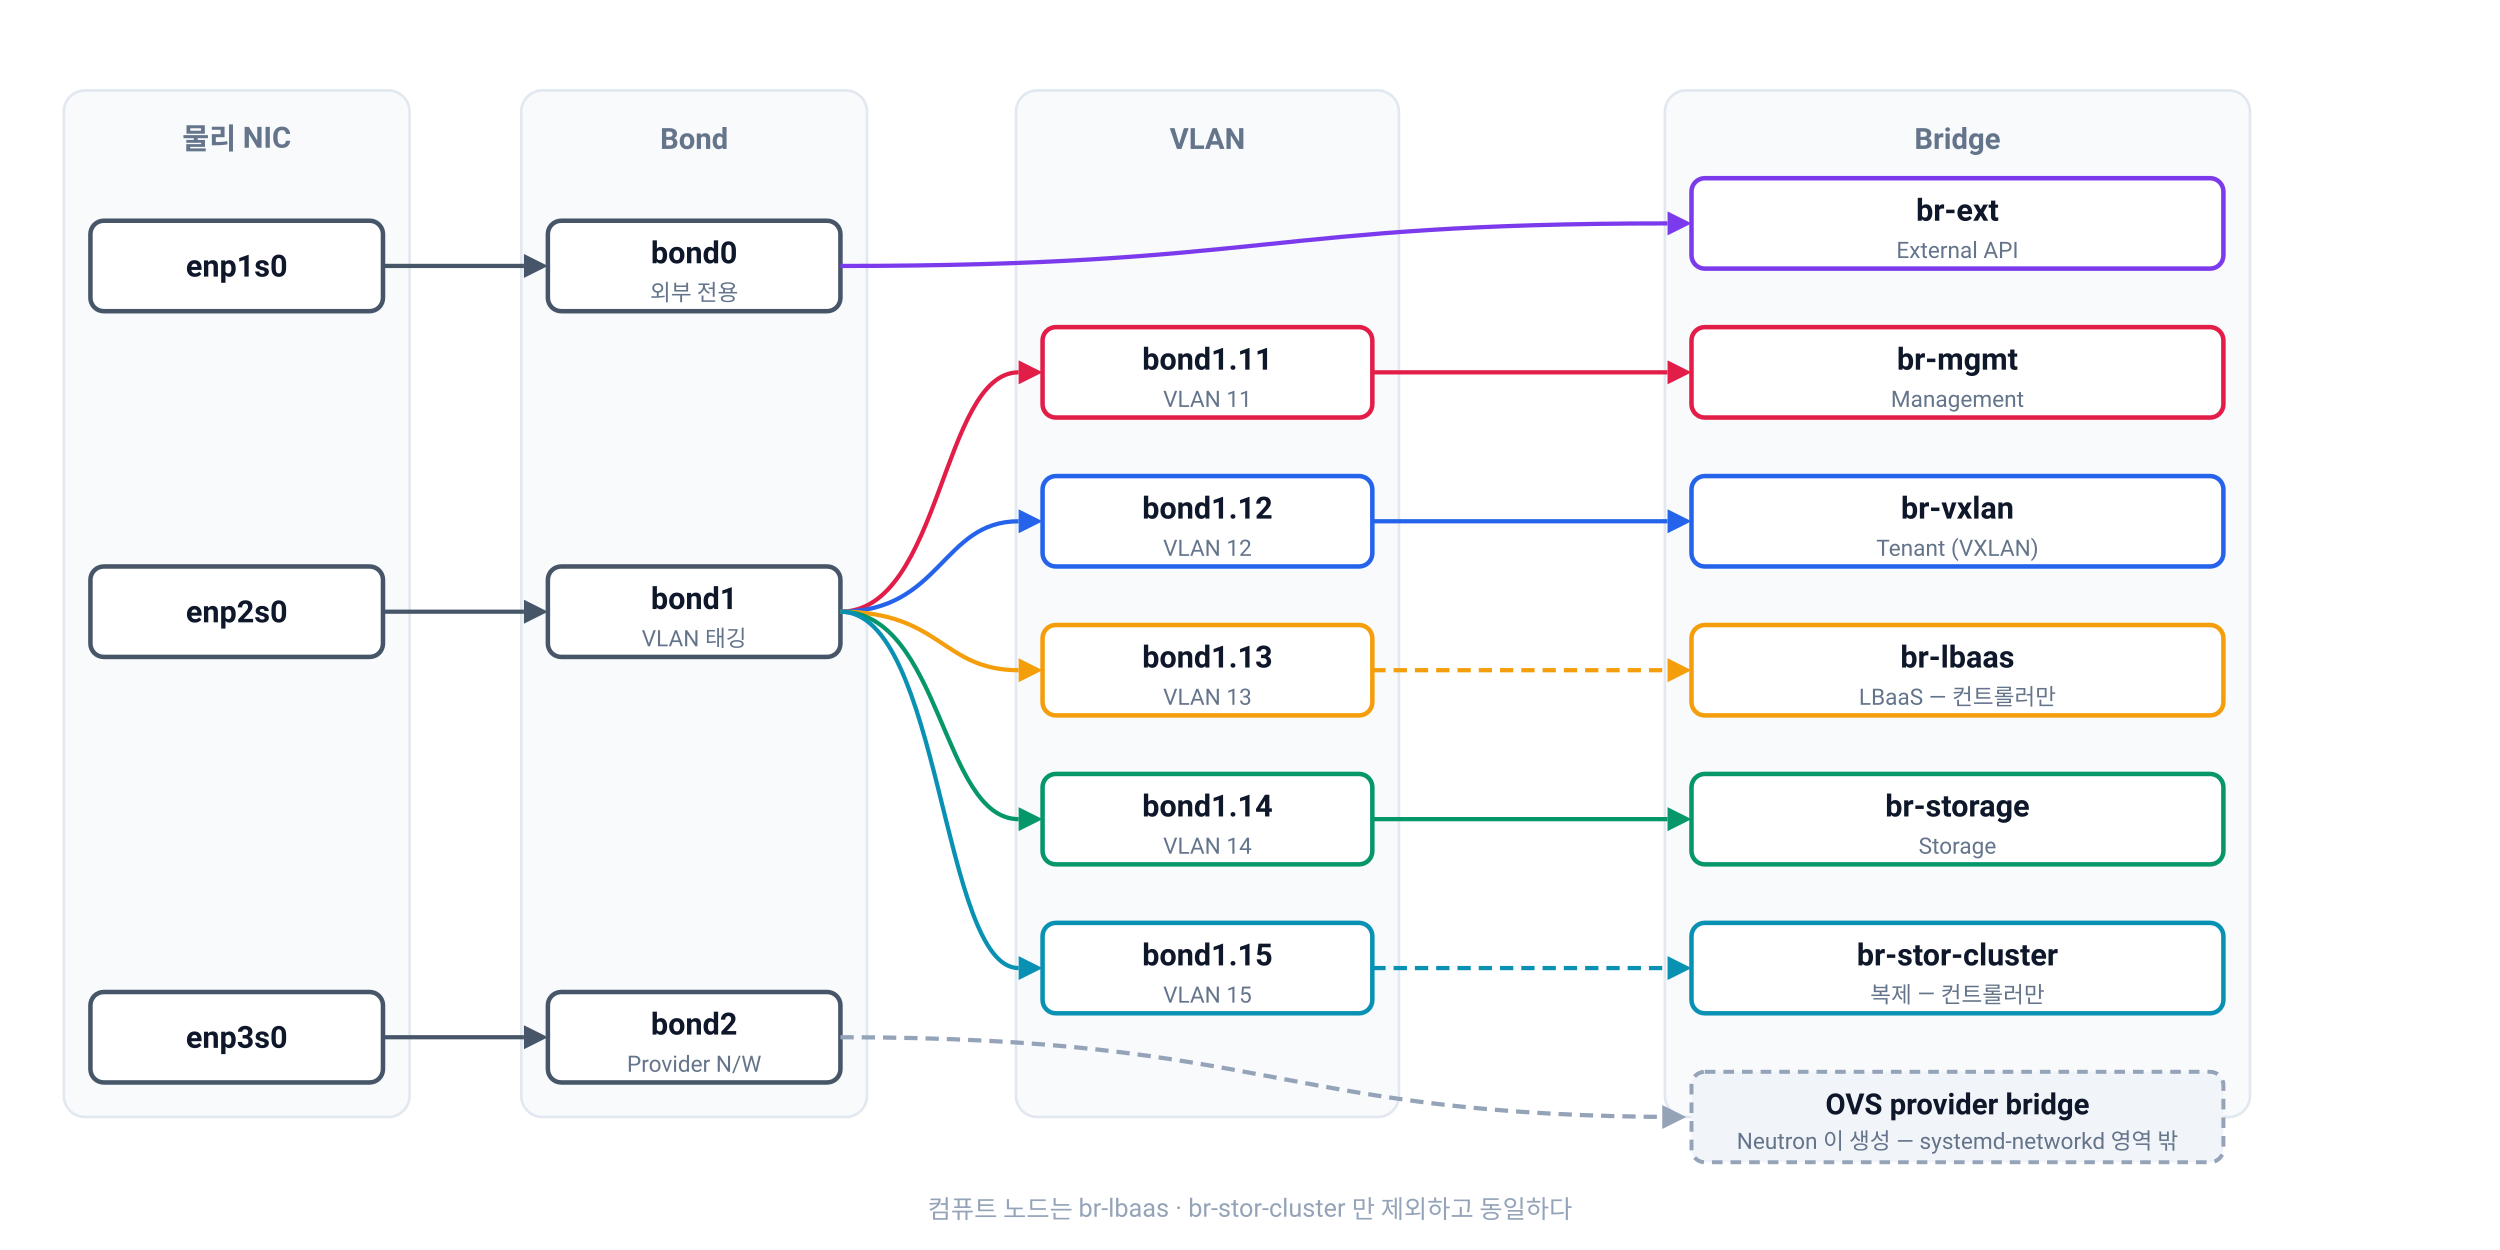
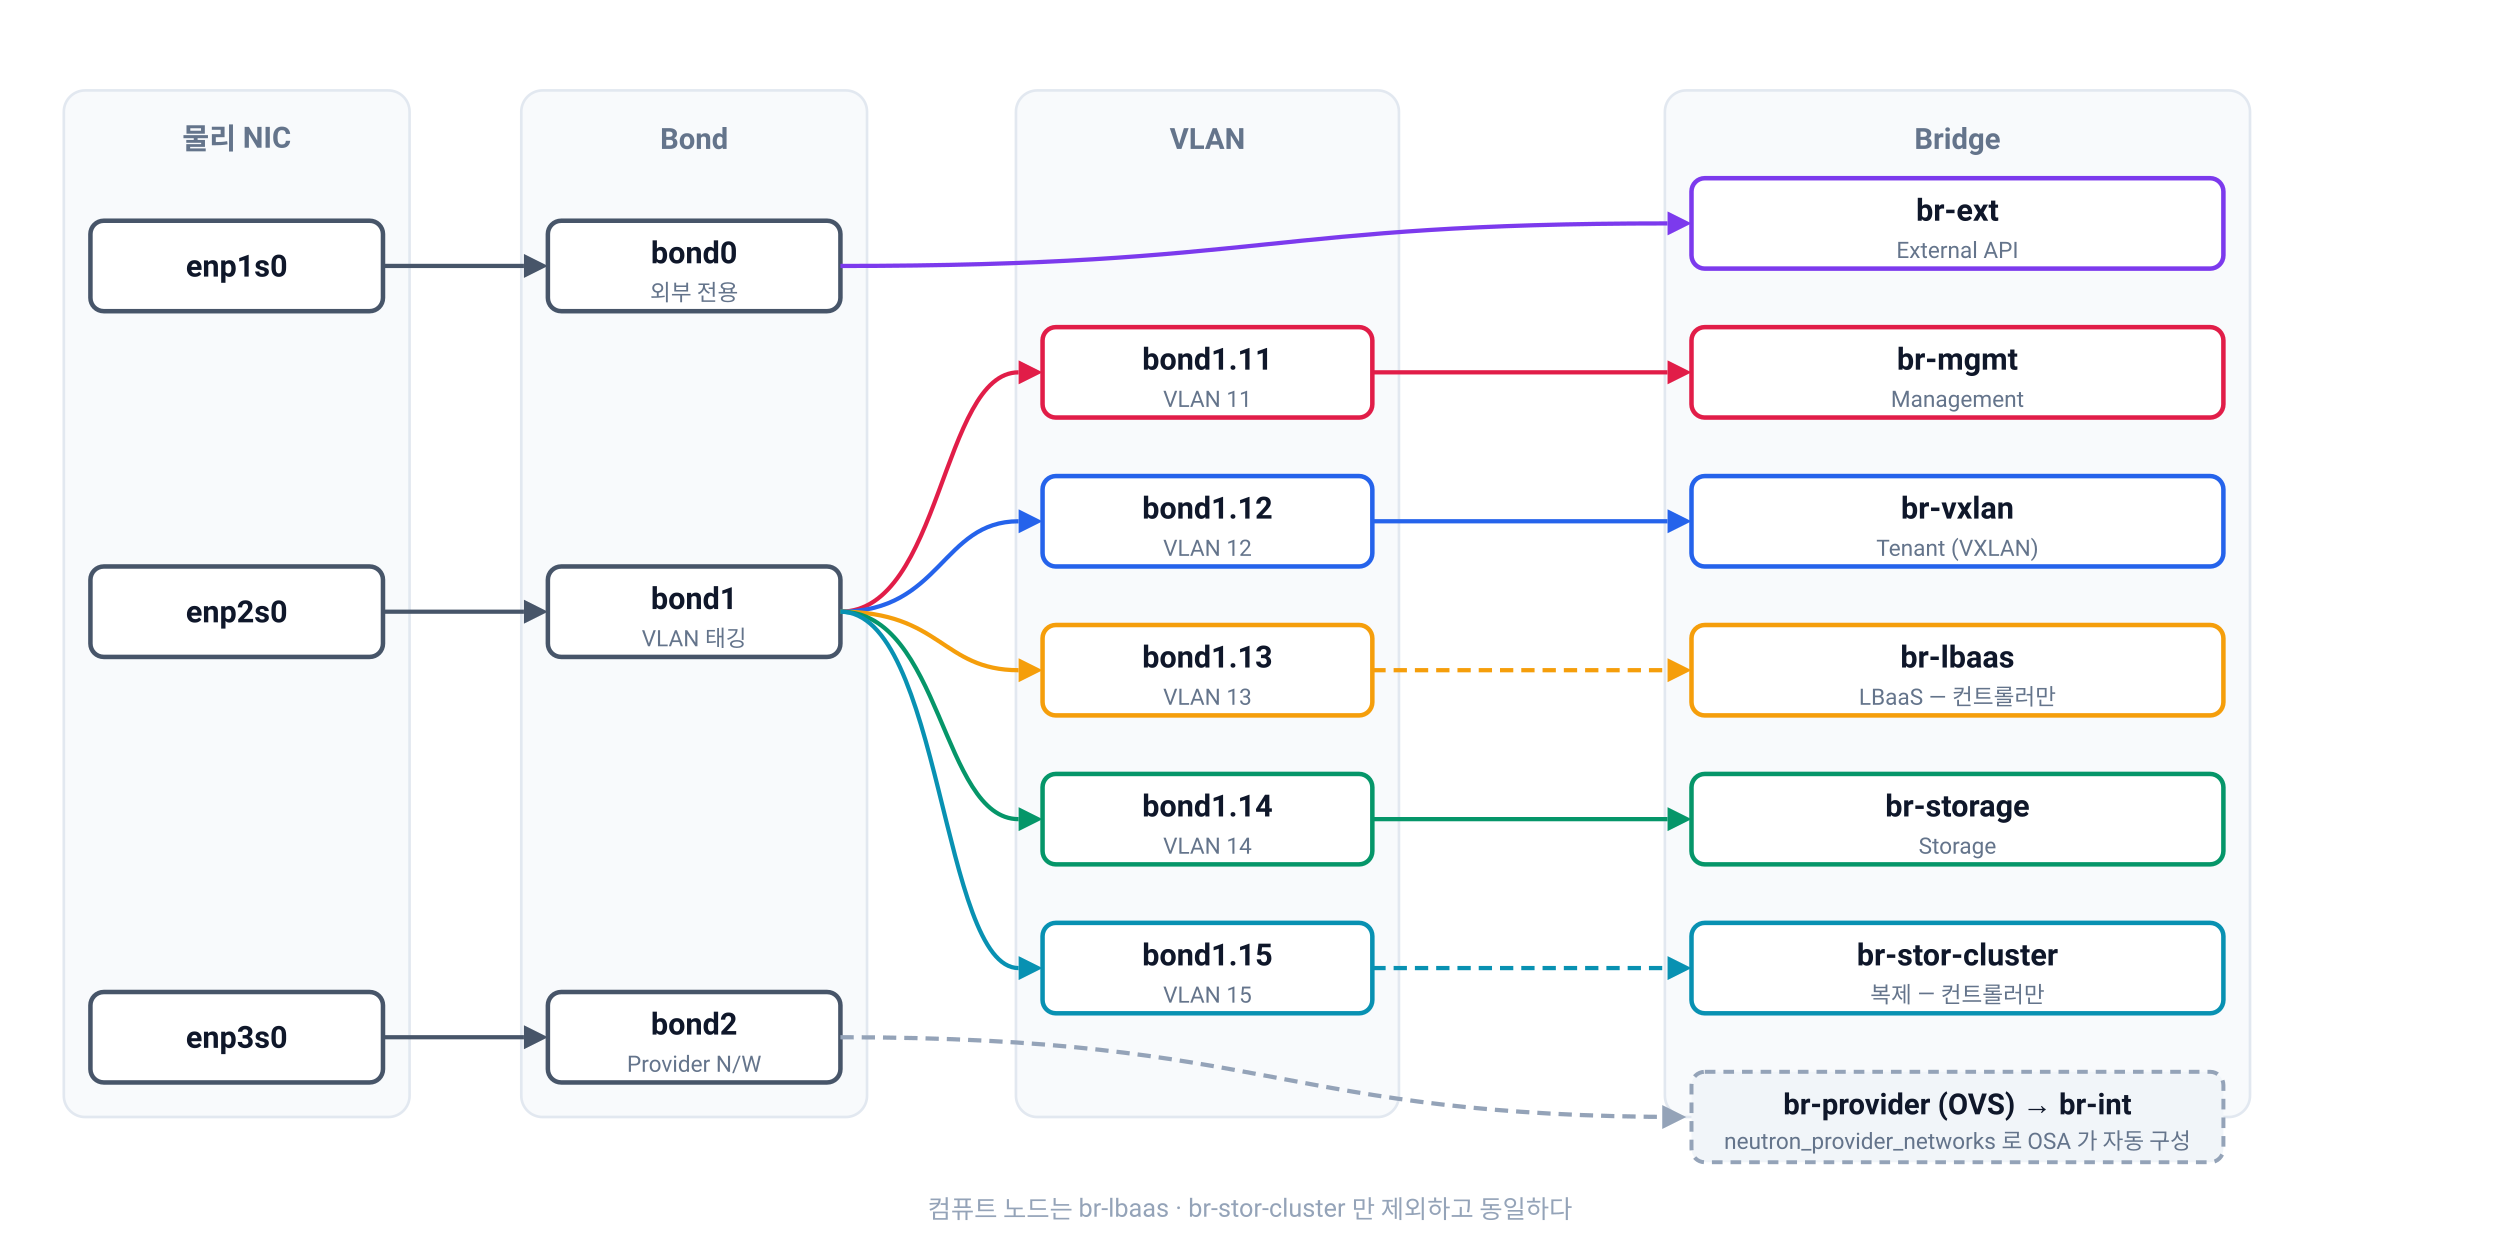
<svg xmlns="http://www.w3.org/2000/svg" viewBox="0 0 940 470" width="940" height="470" font-family="-apple-system, BlinkMacSystemFont, 'Segoe UI', Roboto, Arial, sans-serif">
  <rect x="0" y="0" width="940" height="470" fill="#ffffff" />
  <rect x="24" y="34" width="130" height="386" rx="8" fill="#f8fafc" stroke="#e2e8f0" />
  <text x="89.0" y="56" text-anchor="middle" font-size="11" font-weight="600" fill="#64748b">물리 NIC</text>
  <rect x="196" y="34" width="130" height="386" rx="8" fill="#f8fafc" stroke="#e2e8f0" />
  <text x="261.0" y="56" text-anchor="middle" font-size="11" font-weight="600" fill="#64748b">Bond</text>
  <rect x="382" y="34" width="144" height="386" rx="8" fill="#f8fafc" stroke="#e2e8f0" />
  <text x="454.0" y="56" text-anchor="middle" font-size="11" font-weight="600" fill="#64748b">VLAN</text>
  <rect x="626" y="34" width="220" height="386" rx="8" fill="#f8fafc" stroke="#e2e8f0" />
  <text x="736.0" y="56" text-anchor="middle" font-size="11" font-weight="600" fill="#64748b">Bridge</text>
  <rect x="34" y="83" width="110" height="34" rx="5" fill="#ffffff" stroke="#475569" stroke-width="1.7" />
  <text x="89.0" y="104.0" text-anchor="middle" font-size="11.5" font-weight="600" fill="#0f172a">enp1s0</text>
  <rect x="34" y="213" width="110" height="34" rx="5" fill="#ffffff" stroke="#475569" stroke-width="1.7" />
  <text x="89.0" y="234.0" text-anchor="middle" font-size="11.5" font-weight="600" fill="#0f172a">enp2s0</text>
  <rect x="34" y="373" width="110" height="34" rx="5" fill="#ffffff" stroke="#475569" stroke-width="1.7" />
  <text x="89.0" y="394.0" text-anchor="middle" font-size="11.5" font-weight="600" fill="#0f172a">enp3s0</text>
  <rect x="206" y="83" width="110" height="34" rx="5" fill="#ffffff" stroke="#475569" stroke-width="1.7" />
  <text x="261.0" y="99.0" text-anchor="middle" font-size="11.5" font-weight="600" fill="#0f172a">bond0</text>
  <text x="261.0" y="113.0" text-anchor="middle" font-size="8.5" fill="#64748b">외부 전용</text>
  <rect x="206" y="213" width="110" height="34" rx="5" fill="#ffffff" stroke="#475569" stroke-width="1.7" />
  <text x="261.0" y="229.0" text-anchor="middle" font-size="11.5" font-weight="600" fill="#0f172a">bond1</text>
  <text x="261.0" y="243.0" text-anchor="middle" font-size="8.5" fill="#64748b">VLAN 태깅</text>
  <rect x="206" y="373" width="110" height="34" rx="5" fill="#ffffff" stroke="#475569" stroke-width="1.7" />
  <text x="261.0" y="389.0" text-anchor="middle" font-size="11.5" font-weight="600" fill="#0f172a">bond2</text>
  <text x="261.0" y="403.0" text-anchor="middle" font-size="8.5" fill="#64748b">Provider N/W</text>
  <rect x="392" y="123" width="124" height="34" rx="5" fill="#ffffff" stroke="#e11d48" stroke-width="1.7" />
  <text x="454.0" y="139.0" text-anchor="middle" font-size="11.5" font-weight="600" fill="#0f172a">bond1.11</text>
  <text x="454.0" y="153.0" text-anchor="middle" font-size="8.5" fill="#64748b">VLAN 11</text>
  <rect x="392" y="179" width="124" height="34" rx="5" fill="#ffffff" stroke="#2563eb" stroke-width="1.7" />
  <text x="454.0" y="195.0" text-anchor="middle" font-size="11.5" font-weight="600" fill="#0f172a">bond1.12</text>
  <text x="454.0" y="209.0" text-anchor="middle" font-size="8.5" fill="#64748b">VLAN 12</text>
  <rect x="392" y="235" width="124" height="34" rx="5" fill="#ffffff" stroke="#f59e0b" stroke-width="1.7" />
  <text x="454.0" y="251.0" text-anchor="middle" font-size="11.5" font-weight="600" fill="#0f172a">bond1.13</text>
  <text x="454.0" y="265.0" text-anchor="middle" font-size="8.5" fill="#64748b">VLAN 13</text>
  <rect x="392" y="291" width="124" height="34" rx="5" fill="#ffffff" stroke="#059669" stroke-width="1.7" />
  <text x="454.0" y="307.0" text-anchor="middle" font-size="11.5" font-weight="600" fill="#0f172a">bond1.14</text>
  <text x="454.0" y="321.0" text-anchor="middle" font-size="8.5" fill="#64748b">VLAN 14</text>
  <rect x="392" y="347" width="124" height="34" rx="5" fill="#ffffff" stroke="#0891b2" stroke-width="1.7" />
  <text x="454.0" y="363.0" text-anchor="middle" font-size="11.5" font-weight="600" fill="#0f172a">bond1.15</text>
  <text x="454.0" y="377.0" text-anchor="middle" font-size="8.5" fill="#64748b">VLAN 15</text>
  <rect x="636" y="67" width="200" height="34" rx="5" fill="#ffffff" stroke="#7c3aed" stroke-width="1.7" />
  <text x="736.0" y="83.0" text-anchor="middle" font-size="11.5" font-weight="600" fill="#0f172a">br-ext</text>
  <text x="736.0" y="97.0" text-anchor="middle" font-size="8.5" fill="#64748b">External API</text>
  <rect x="636" y="123" width="200" height="34" rx="5" fill="#ffffff" stroke="#e11d48" stroke-width="1.7" />
  <text x="736.0" y="139.0" text-anchor="middle" font-size="11.5" font-weight="600" fill="#0f172a">br-mgmt</text>
  <text x="736.0" y="153.0" text-anchor="middle" font-size="8.5" fill="#64748b">Management</text>
  <rect x="636" y="179" width="200" height="34" rx="5" fill="#ffffff" stroke="#2563eb" stroke-width="1.7" />
  <text x="736.0" y="195.0" text-anchor="middle" font-size="11.5" font-weight="600" fill="#0f172a">br-vxlan</text>
  <text x="736.0" y="209.0" text-anchor="middle" font-size="8.5" fill="#64748b">Tenant (VXLAN)</text>
  <rect x="636" y="235" width="200" height="34" rx="5" fill="#ffffff" stroke="#f59e0b" stroke-width="1.7" />
  <text x="736.0" y="251.0" text-anchor="middle" font-size="11.5" font-weight="600" fill="#0f172a">br-lbaas</text>
  <text x="736.0" y="265.0" text-anchor="middle" font-size="8.5" fill="#64748b">LBaaS — 컨트롤러만</text>
  <rect x="636" y="291" width="200" height="34" rx="5" fill="#ffffff" stroke="#059669" stroke-width="1.7" />
  <text x="736.0" y="307.0" text-anchor="middle" font-size="11.5" font-weight="600" fill="#0f172a">br-storage</text>
  <text x="736.0" y="321.0" text-anchor="middle" font-size="8.5" fill="#64748b">Storage</text>
  <rect x="636" y="347" width="200" height="34" rx="5" fill="#ffffff" stroke="#0891b2" stroke-width="1.7" />
  <text x="736.0" y="363.0" text-anchor="middle" font-size="11.5" font-weight="600" fill="#0f172a">br-stor-cluster</text>
  <text x="736.0" y="377.0" text-anchor="middle" font-size="8.5" fill="#64748b">복제 — 컨트롤러만</text>
  <path d="M 144 100 C 175.0 100, 175.0 100, 197 100" fill="none" stroke="#475569" stroke-width="1.6" />
  <polygon points="197,95.5 206,100 197,104.5" fill="#475569" />
  <path d="M 144 230 C 175.0 230, 175.0 230, 197 230" fill="none" stroke="#475569" stroke-width="1.6" />
  <polygon points="197,225.5 206,230 197,234.5" fill="#475569" />
  <path d="M 144 390 C 175.0 390, 175.0 390, 197 390" fill="none" stroke="#475569" stroke-width="1.6" />
  <polygon points="197,385.5 206,390 197,394.5" fill="#475569" />
  <path d="M 316 100 C 476.0 100, 476.0 84, 627 84" fill="none" stroke="#7c3aed" stroke-width="1.6" />
  <polygon points="627,79.5 636,84 627,88.5" fill="#7c3aed" />
  <path d="M 316 230 C 354.0 230, 354.0 140, 383 140" fill="none" stroke="#e11d48" stroke-width="1.6" />
  <polygon points="383,135.5 392,140 383,144.5" fill="#e11d48" />
  <path d="M 516 140 C 576.0 140, 576.0 140, 627 140" fill="none" stroke="#e11d48" stroke-width="1.6" />
  <polygon points="627,135.5 636,140 627,144.5" fill="#e11d48" />
  <path d="M 316 230 C 354.0 230, 354.0 196, 383 196" fill="none" stroke="#2563eb" stroke-width="1.6" />
  <polygon points="383,191.5 392,196 383,200.5" fill="#2563eb" />
  <path d="M 516 196 C 576.0 196, 576.0 196, 627 196" fill="none" stroke="#2563eb" stroke-width="1.6" />
  <polygon points="627,191.5 636,196 627,200.5" fill="#2563eb" />
  <path d="M 316 230 C 354.0 230, 354.0 252, 383 252" fill="none" stroke="#f59e0b" stroke-width="1.6" />
  <polygon points="383,247.5 392,252 383,256.5" fill="#f59e0b" />
  <path d="M 516 252 C 576.0 252, 576.0 252, 627 252" fill="none" stroke="#f59e0b" stroke-width="1.6" stroke-dasharray="5 3" />
  <polygon points="627,247.5 636,252 627,256.5" fill="#f59e0b" />
  <path d="M 316 230 C 354.0 230, 354.0 308, 383 308" fill="none" stroke="#059669" stroke-width="1.6" />
  <polygon points="383,303.5 392,308 383,312.5" fill="#059669" />
  <path d="M 516 308 C 576.0 308, 576.0 308, 627 308" fill="none" stroke="#059669" stroke-width="1.6" />
  <polygon points="627,303.5 636,308 627,312.5" fill="#059669" />
  <path d="M 316 230 C 354.0 230, 354.0 364, 383 364" fill="none" stroke="#0891b2" stroke-width="1.6" />
  <polygon points="383,359.5 392,364 383,368.5" fill="#0891b2" />
  <path d="M 516 364 C 576.0 364, 576.0 364, 627 364" fill="none" stroke="#0891b2" stroke-width="1.6" stroke-dasharray="5 3" />
  <polygon points="627,359.5 636,364 627,368.5" fill="#0891b2" />
  <path d="M 316 390 C 480 390, 480 420, 634 420" fill="none" stroke="#94a3b8" stroke-width="1.6" stroke-dasharray="5 3" />
  <polygon points="625,415.5 634,420 625,424.5" fill="#94a3b8" />
  <rect x="636" y="403" width="200" height="34" rx="5" fill="#f1f5f9" stroke="#94a3b8" stroke-width="1.5" stroke-dasharray="4 3" />
-   <text x="736" y="419" text-anchor="middle" font-size="11" font-weight="600" fill="#0f172a">OVS provider bridge</text>
-   <text x="736" y="432" text-anchor="middle" font-size="8.5" fill="#64748b">Neutron 이 생성 — systemd-networkd 영역 밖</text>
+   <text x="736" y="419" text-anchor="middle" font-size="11" font-weight="600" fill="#0f172a">br-provider (OVS) → br-int</text>
+   <text x="736" y="432" text-anchor="middle" font-size="8.5" fill="#64748b">neutron_provider_networks 로 OSA 가 자동 구성</text>
  <text x="470.0" y="458" text-anchor="middle" font-size="9.5" fill="#94a3b8">컴퓨트 노드는 br-lbaas · br-stor-cluster 만 제외하고 동일하다</text>
</svg>
